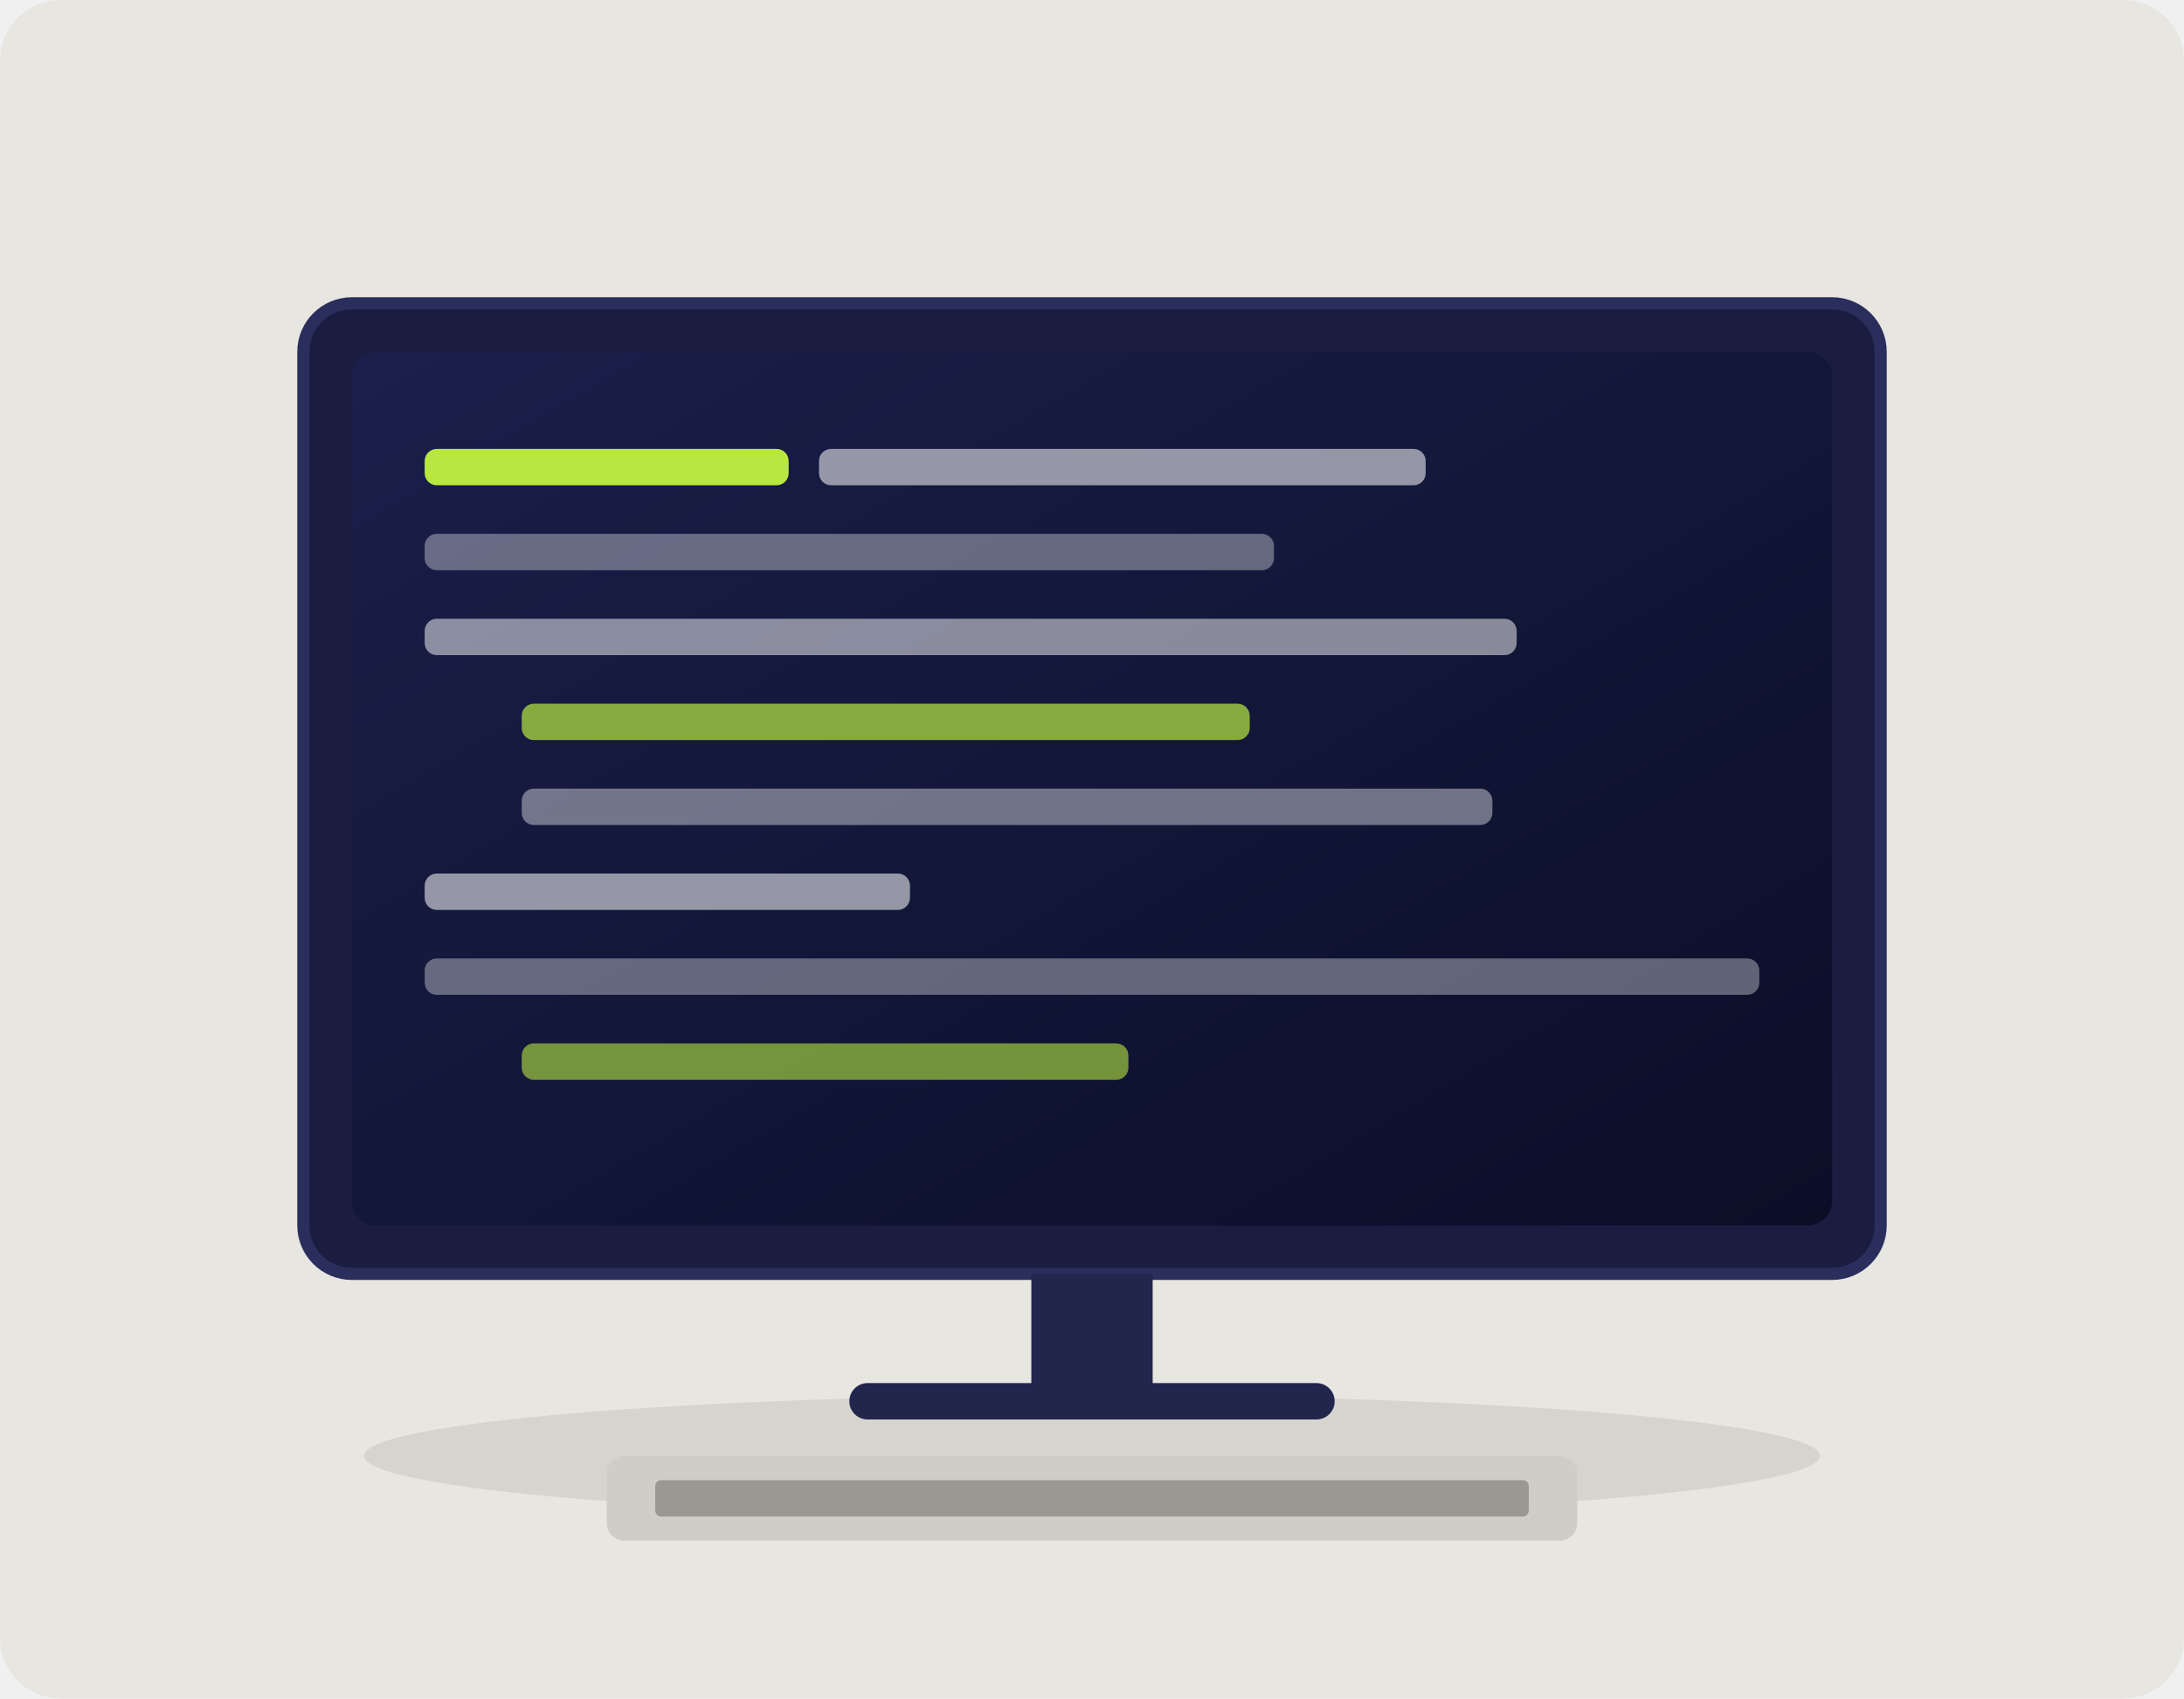
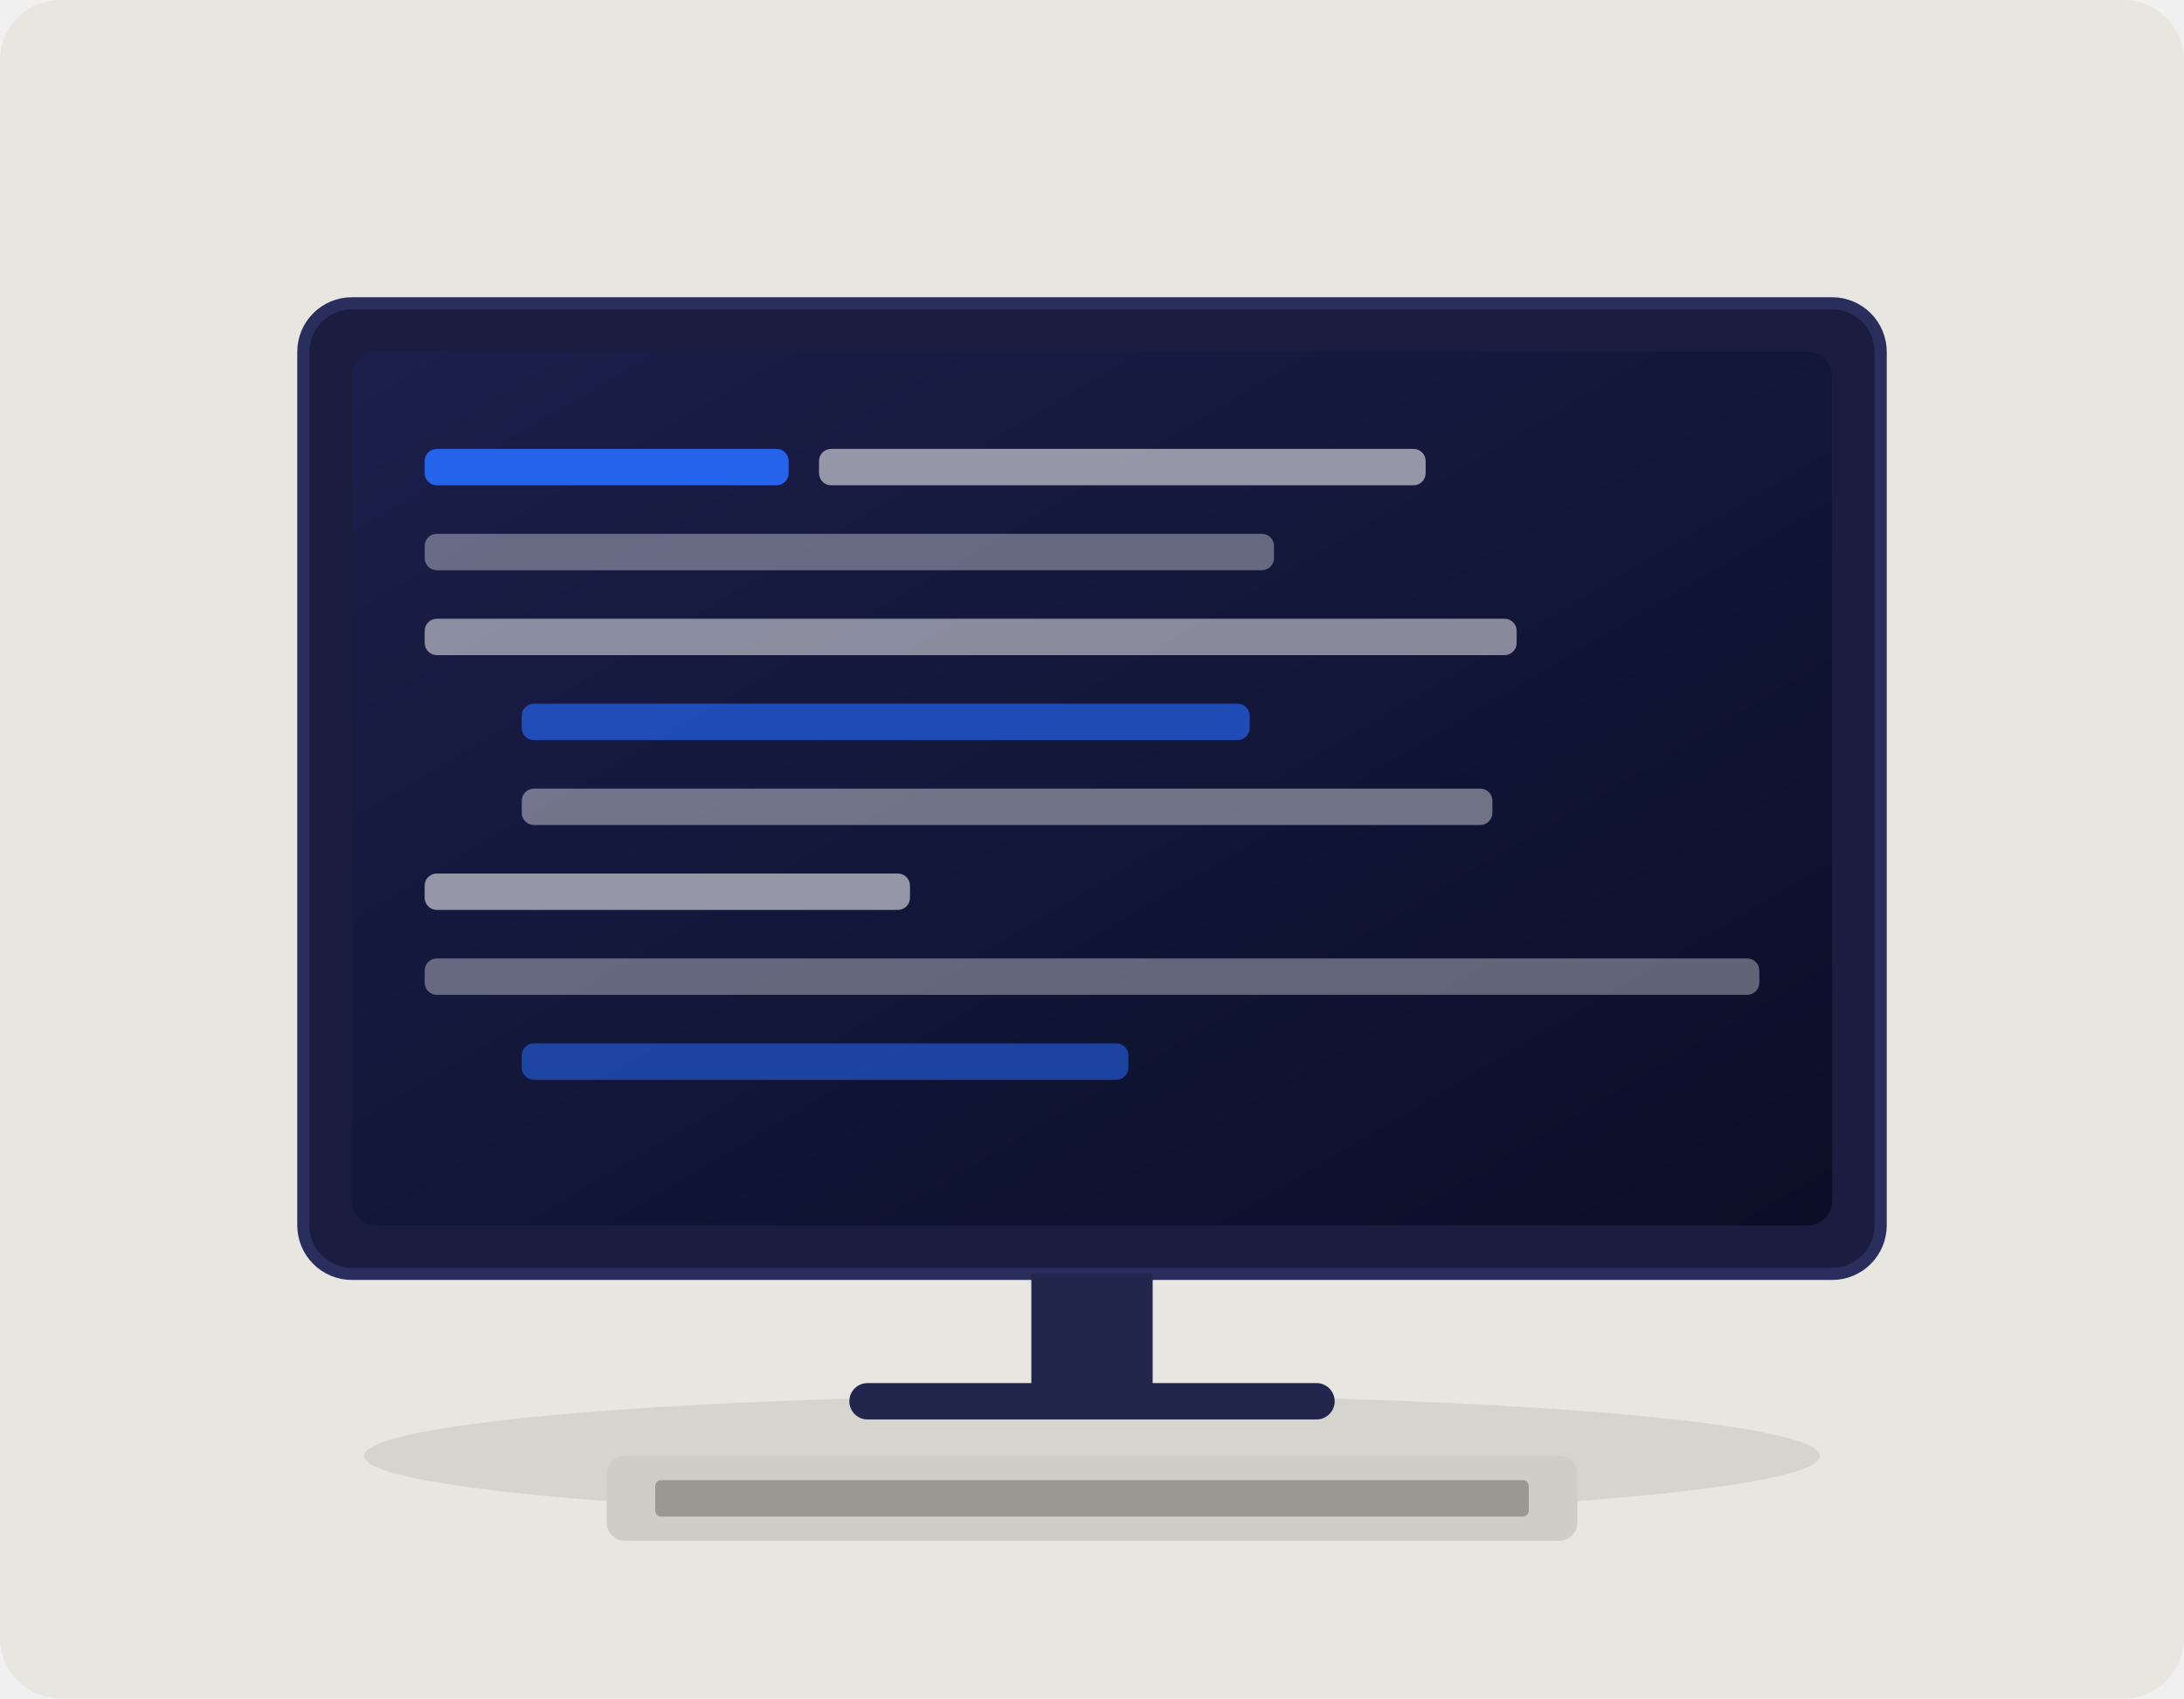
<svg xmlns="http://www.w3.org/2000/svg" viewBox="0 0 360 280">
  <defs>
    <linearGradient id="dscr" x1="0" x2="1" y1="0" y2="1">
      <stop offset="0" stop-color="#1b1f4a" />
      <stop offset="1" stop-color="#0a0e27" />
    </linearGradient>
  </defs>
  <rect width="360" height="280" rx="10" fill="#e8e6e1" />
  <ellipse cx="180" cy="240" rx="120" ry="10" fill="#000" opacity="0.08" />
  <rect x="50" y="50" width="260" height="160" rx="8" fill="#1a1d3f" stroke="#2a2e5c" stroke-width="2" />
  <rect x="58" y="58" width="244" height="144" rx="4" fill="url(#dscr)" />
-   <rect x="70" y="74" width="60" height="6" rx="2" fill="#B8E840" />
+   <rect x="70" y="74" width="60" height="6" rx="2" fill="#2563EB" />
  <rect x="135" y="74" width="100" height="6" rx="2" fill="#fff" opacity="0.55" />
  <rect x="70" y="88" width="140" height="6" rx="2" fill="#fff" opacity="0.35" />
  <rect x="70" y="102" width="180" height="6" rx="2" fill="#fff" opacity="0.5" />
-   <rect x="86" y="116" width="120" height="6" rx="2" fill="#B8E840" opacity="0.7" />
+   <rect x="86" y="116" width="120" height="6" rx="2" fill="#2563EB" opacity="0.7" />
  <rect x="86" y="130" width="160" height="6" rx="2" fill="#fff" opacity="0.4" />
  <rect x="70" y="144" width="80" height="6" rx="2" fill="#fff" opacity="0.55" />
  <rect x="70" y="158" width="220" height="6" rx="2" fill="#fff" opacity="0.35" />
-   <rect x="86" y="172" width="100" height="6" rx="2" fill="#B8E840" opacity="0.6" />
+   <rect x="86" y="172" width="100" height="6" rx="2" fill="#2563EB" opacity="0.6" />
  <rect x="170" y="210" width="20" height="20" fill="#22264d" />
  <rect x="140" y="228" width="80" height="6" rx="3" fill="#22264d" />
  <rect x="100" y="240" width="160" height="14" rx="3" fill="#cfcdc6" />
  <rect x="108" y="244" width="144" height="6" rx="1" fill="#9b9892" />
</svg>
